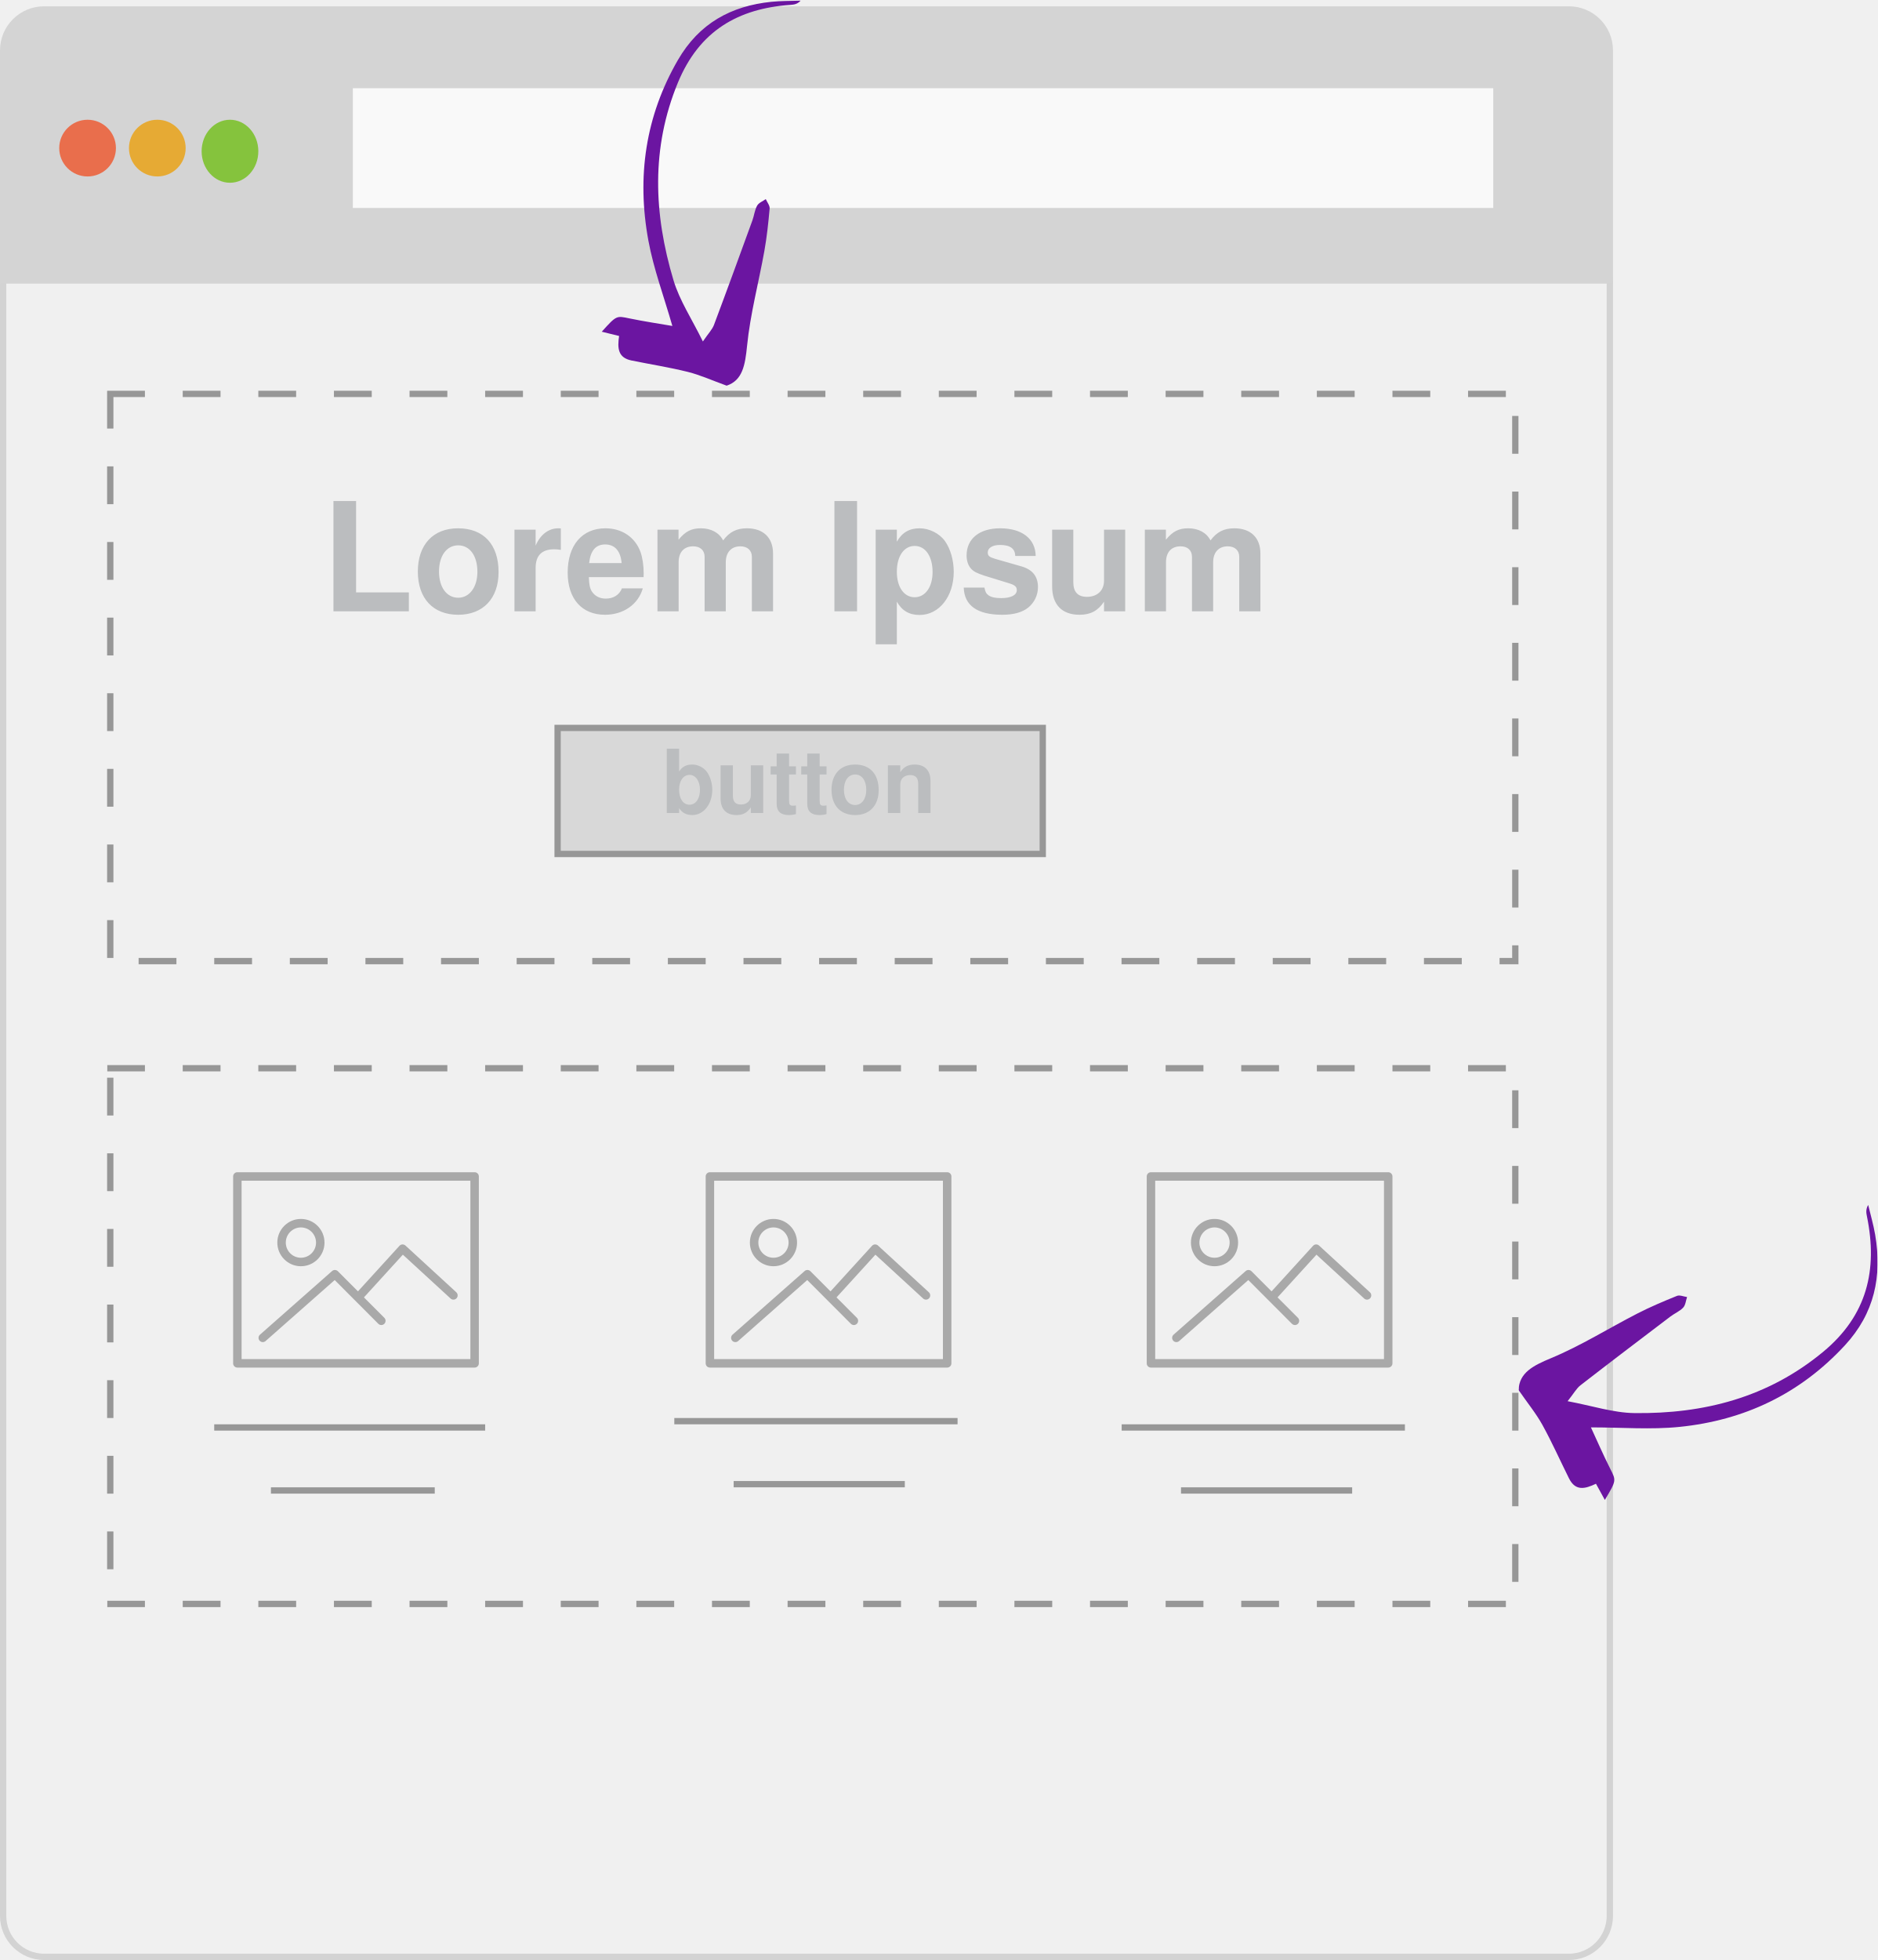
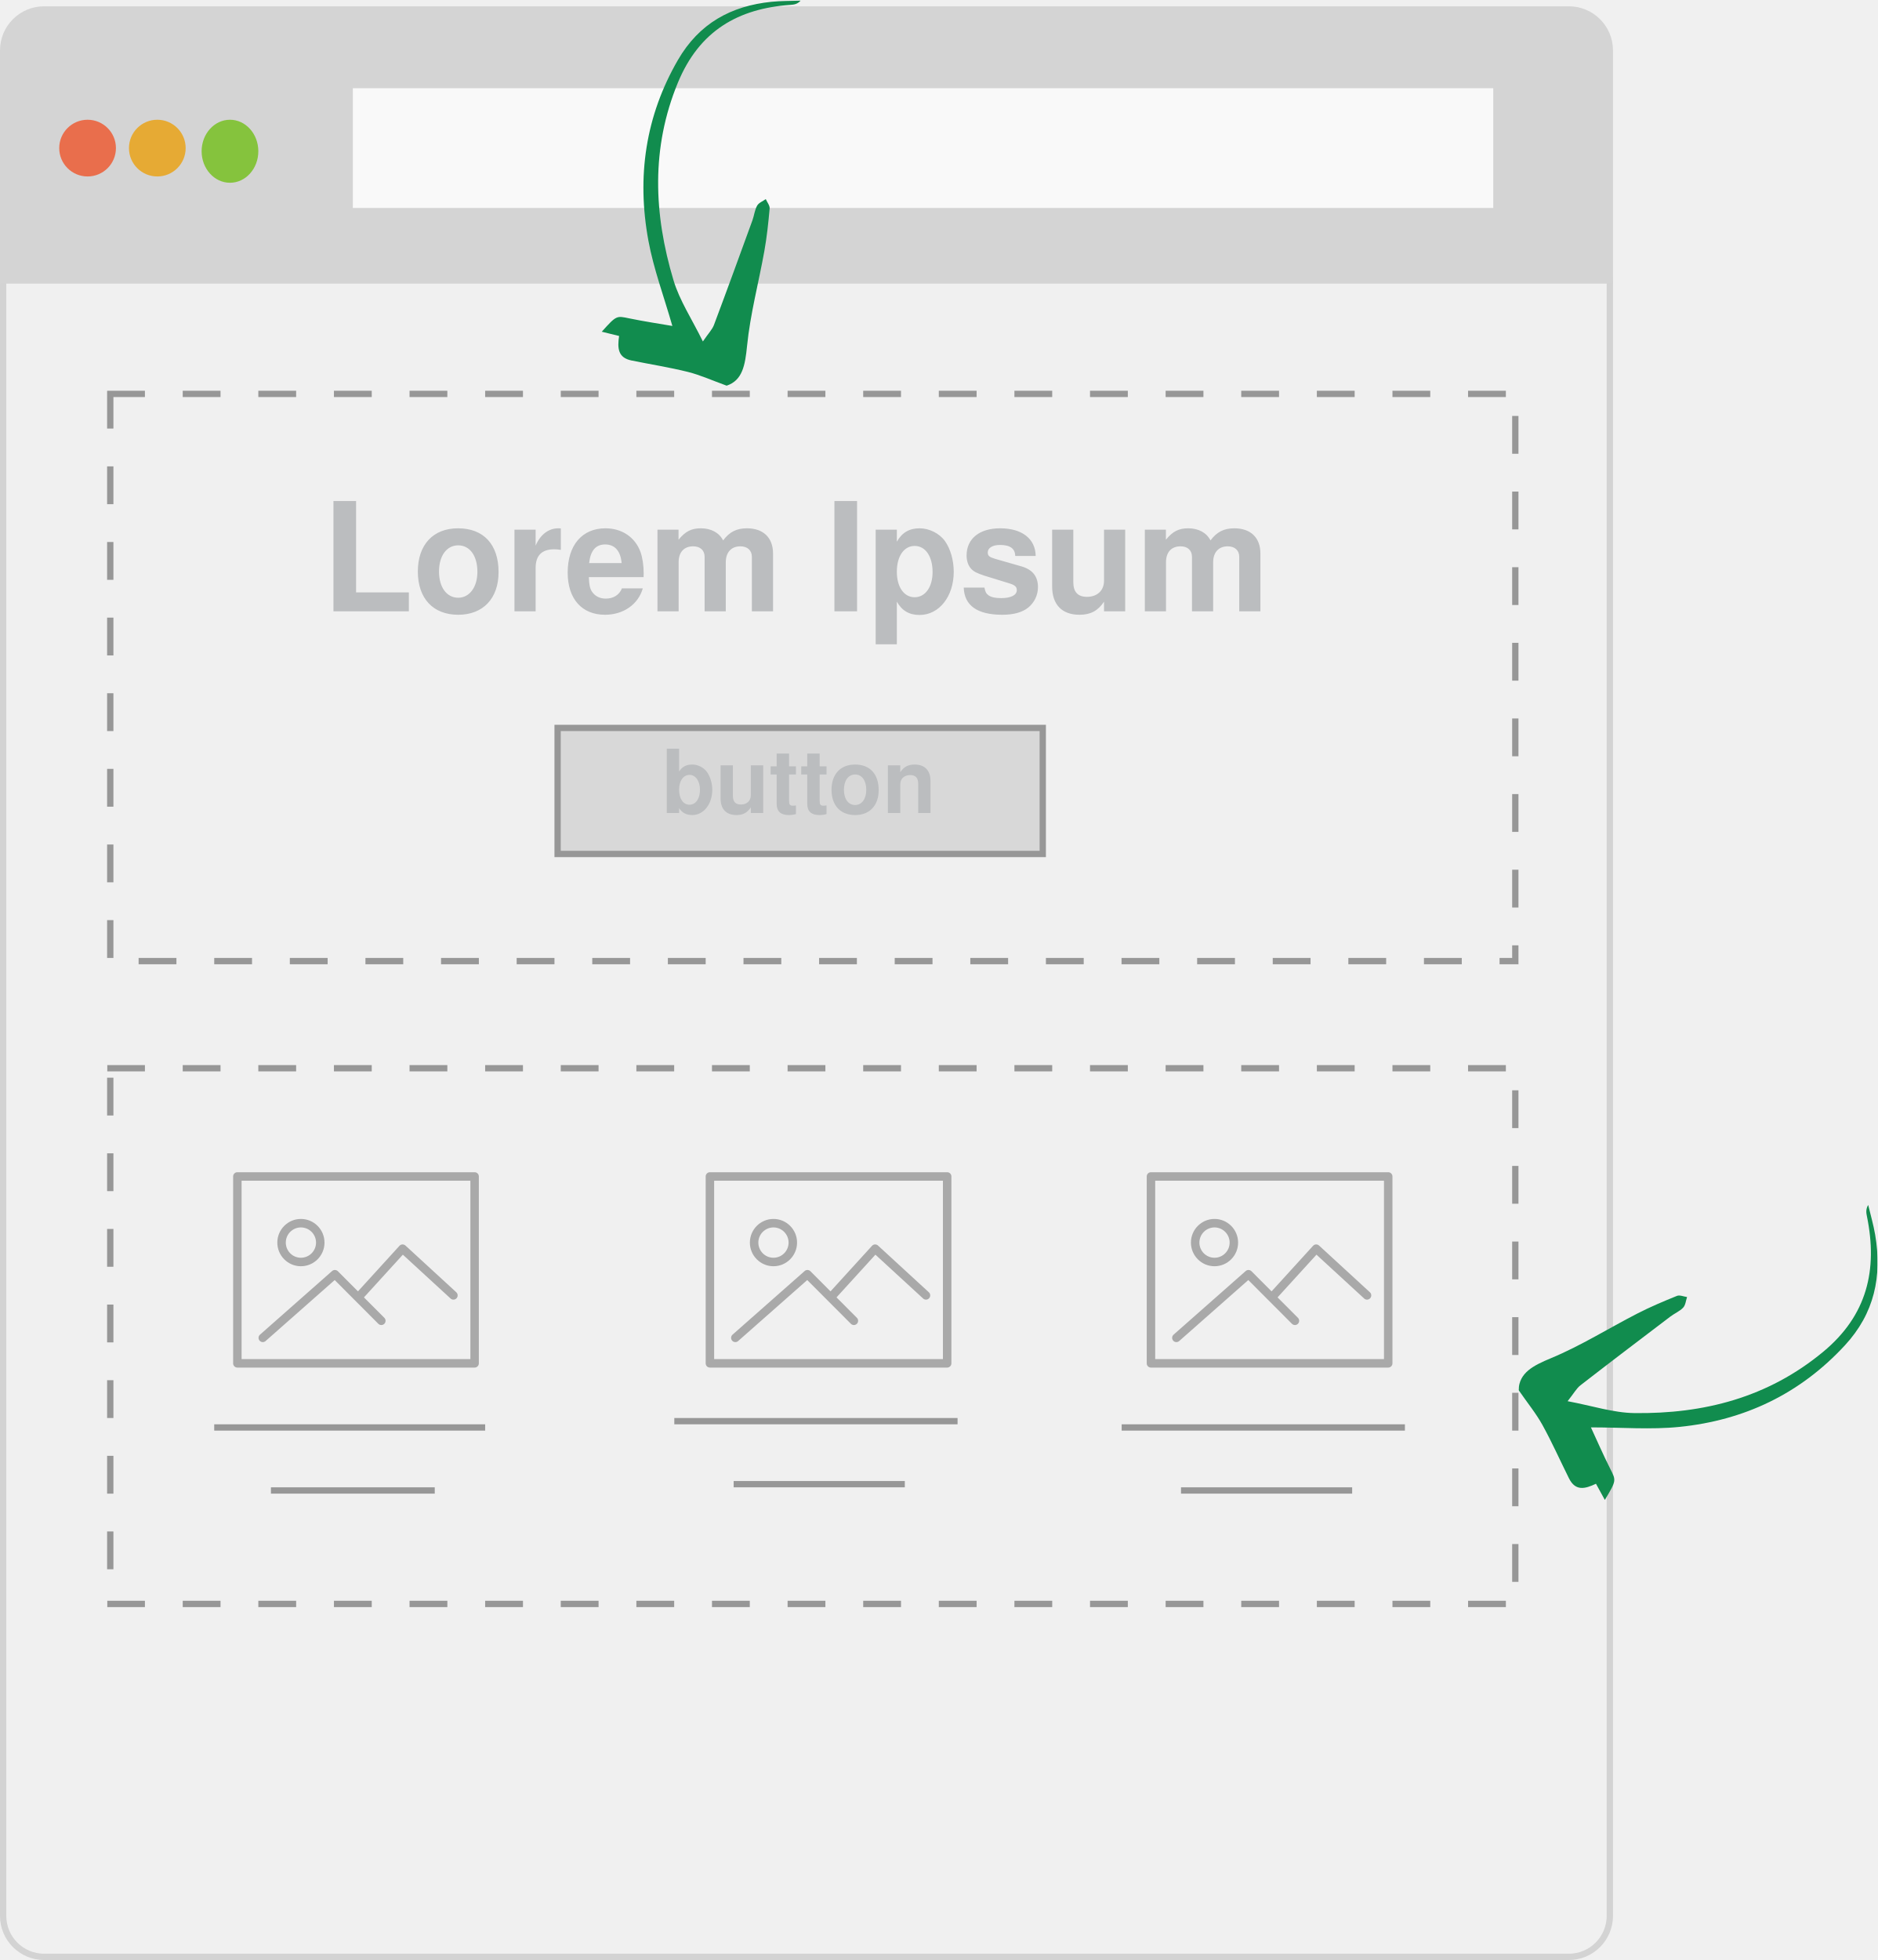
<svg xmlns="http://www.w3.org/2000/svg" xmlns:xlink="http://www.w3.org/1999/xlink" width="298px" height="311px" viewBox="0 0 298 311" version="1.1">
  <defs>
    <rect id="path-1" x="0" y="38" width="256" height="273" rx="7" />
    <mask id="mask-2" maskContentUnits="userSpaceOnUse" maskUnits="objectBoundingBox" x="0" y="0" width="256" height="273" fill="white">
      <use xlink:href="#path-1" />
    </mask>
    <rect id="path-3" x="0" y="0" width="78" height="21" />
    <mask id="mask-4" maskContentUnits="userSpaceOnUse" maskUnits="objectBoundingBox" x="0" y="0" width="78" height="21" fill="white">
      <use xlink:href="#path-3" />
    </mask>
    <rect id="path-5" x="17" y="62" width="224" height="91" />
    <mask id="mask-6" maskContentUnits="userSpaceOnUse" maskUnits="objectBoundingBox" x="0" y="0" width="224" height="91" fill="white">
      <use xlink:href="#path-5" />
    </mask>
    <rect id="path-7" x="0" y="0" width="224" height="86" />
    <mask id="mask-8" maskContentUnits="userSpaceOnUse" maskUnits="objectBoundingBox" x="0" y="0" width="224" height="86" fill="white">
      <use xlink:href="#path-7" />
    </mask>
    <polygon id="path-9" points="0.001 46.81 56.983 46.81 56.983 23.405 56.983 -0 0.001 -0" />
  </defs>
  <g id="Page-1" stroke="none" stroke-width="1" fill="none" fill-rule="evenodd">
    <g id="Stage1" transform="translate(0, -12)">
      <g id="stage1content" transform="translate(0, 12)">
        <use id="Rectangle-1" stroke="#D3D3D3" mask="url(#mask-2)" stroke-width="2" xlink:href="#path-1" />
        <g id="button" transform="translate(88, 115)">
          <use id="Rectangle-2" stroke="#979797" mask="url(#mask-4)" stroke-width="2" fill="#D8D8D8" xlink:href="#path-3" />
          <text font-family="Helvetica-Bold, Helvetica" font-size="14" font-weight="bold" fill="#BBBDBF">
            <tspan x="17" y="14">button</tspan>
          </text>
        </g>
        <g id="Browser" transform="translate(0, 1)">
          <path d="M6.997,0 C3.133,0 0,3.129 0,6.996 L0,44 L256,44 L256,6.996 C256,3.132 252.867,0 249.003,0 L6.997,0 Z" id="background" fill="#D4D4D4" />
          <circle id="object" fill="#E96E4C" cx="13.9" cy="22.5" r="4.5" />
          <path d="M24.967,27 C27.452,27 29.467,24.985 29.467,22.5 C29.467,20.015 27.452,18 24.967,18 C22.481,18 20.467,20.015 20.467,22.5 C20.467,24.985 22.481,27 24.967,27 Z" id="object" fill="#E6AA34" />
          <ellipse id="object" fill="#85C33D" cx="36.5" cy="23" rx="4.5" ry="5" />
          <rect id="search" fill="#FFFFFF" opacity="0.85" x="56" y="13" width="181" height="19" />
        </g>
        <text id="Lorem-Ipsum" font-family="Helvetica-Bold, Helvetica" font-size="24" font-weight="bold" fill="#BBBDBF">
          <tspan x="51" y="97">Lorem Ipsum</tspan>
        </text>
        <use id="Rectangle-5" stroke="#979797" mask="url(#mask-6)" stroke-width="2" stroke-dasharray="6" xlink:href="#path-5" />
        <g id="team" transform="translate(17, 169)">
          <g id="team1" transform="translate(17, 17)">
            <path d="M0.5,40.5 L42.5,40.5" id="Line" stroke="#979797" stroke-linecap="square" />
            <path d="M9.5,50.5 L34.5,50.5" id="Line" stroke="#979797" stroke-linecap="square" />
            <g id="picture" opacity="0.296" transform="translate(148, 0)" fill="#000000">
              <g id="Capa_1">
                <g id="Group">
                  <path d="M38.328,0 L0.672,0 C0.301,0 0,0.301 0,0.674 L0,30.326 C0,30.699 0.301,31 0.672,31 L38.328,31 C38.699,31 39,30.699 39,30.326 L39,0.674 C39,0.301 38.699,0 38.328,0 L38.328,0 Z M37.655,29.652 L1.345,29.652 L1.345,1.348 L37.655,1.348 L37.655,29.652 L37.655,29.652 Z" id="Shape" />
                  <path d="M10.759,14.919 C12.824,14.919 14.503,13.236 14.503,11.167 C14.503,9.096 12.824,7.413 10.759,7.413 C8.694,7.413 7.014,9.096 7.014,11.166 C7.014,13.236 8.694,14.919 10.759,14.919 L10.759,14.919 Z M10.759,8.761 C12.082,8.761 13.158,9.84 13.158,11.166 C13.158,12.492 12.082,13.571 10.759,13.571 C9.435,13.571 8.359,12.492 8.359,11.167 C8.359,9.841 9.435,8.761 10.759,8.761 L10.759,8.761 Z" id="Shape" />
                  <path d="M4.707,26.957 C4.864,26.957 5.023,26.901 5.151,26.789 L16.12,17.11 L23.047,24.052 C23.31,24.315 23.735,24.315 23.998,24.052 C24.261,23.788 24.261,23.363 23.998,23.099 L20.765,19.86 L26.939,13.084 L34.511,20.041 C34.785,20.292 35.21,20.273 35.461,19.999 C35.712,19.725 35.694,19.298 35.419,19.047 L27.35,11.634 C27.219,11.513 27.043,11.453 26.866,11.457 C26.688,11.465 26.52,11.544 26.4,11.676 L19.814,18.905 L16.625,15.709 C16.373,15.458 15.971,15.445 15.705,15.679 L4.262,25.776 C3.983,26.022 3.956,26.448 4.202,26.728 C4.335,26.88 4.521,26.957 4.707,26.957 L4.707,26.957 Z" id="Shape" />
                </g>
              </g>
            </g>
          </g>
          <g id="team1" transform="translate(90, 17)">
            <path d="M0.523,39.5 L44.477,39.5" id="Line" stroke="#979797" stroke-linecap="square" />
            <path d="M9.942,49.5 L36.105,49.5" id="Line" stroke="#979797" stroke-linecap="square" />
            <g id="picture" opacity="0.296" transform="translate(5, 0)" fill="#000000">
              <g id="Capa_1">
                <g id="Group">
                  <path d="M38.328,0 L0.672,0 C0.301,0 0,0.301 0,0.674 L0,30.326 C0,30.699 0.301,31 0.672,31 L38.328,31 C38.699,31 39,30.699 39,30.326 L39,0.674 C39,0.301 38.699,0 38.328,0 L38.328,0 Z M37.655,29.652 L1.345,29.652 L1.345,1.348 L37.655,1.348 L37.655,29.652 L37.655,29.652 Z" id="Shape" />
                  <path d="M10.759,14.919 C12.824,14.919 14.503,13.236 14.503,11.167 C14.503,9.096 12.824,7.413 10.759,7.413 C8.694,7.413 7.014,9.096 7.014,11.166 C7.014,13.236 8.694,14.919 10.759,14.919 L10.759,14.919 Z M10.759,8.761 C12.082,8.761 13.158,9.84 13.158,11.166 C13.158,12.492 12.082,13.571 10.759,13.571 C9.435,13.571 8.359,12.492 8.359,11.167 C8.359,9.841 9.435,8.761 10.759,8.761 L10.759,8.761 Z" id="Shape" />
                  <path d="M4.707,26.957 C4.864,26.957 5.023,26.901 5.151,26.789 L16.12,17.11 L23.047,24.052 C23.31,24.315 23.735,24.315 23.998,24.052 C24.261,23.788 24.261,23.363 23.998,23.099 L20.765,19.86 L26.939,13.084 L34.511,20.041 C34.785,20.292 35.21,20.273 35.461,19.999 C35.712,19.725 35.694,19.298 35.419,19.047 L27.35,11.634 C27.219,11.513 27.043,11.453 26.866,11.457 C26.688,11.465 26.52,11.544 26.4,11.676 L19.814,18.905 L16.625,15.709 C16.373,15.458 15.971,15.445 15.705,15.679 L4.262,25.776 C3.983,26.022 3.956,26.448 4.202,26.728 C4.335,26.88 4.521,26.957 4.707,26.957 L4.707,26.957 Z" id="Shape" />
                </g>
              </g>
            </g>
          </g>
          <g id="team1" transform="translate(20, 17)">
            <path d="M141.523,40.5 L185.477,40.5" id="Line" stroke="#979797" stroke-linecap="square" />
            <path d="M150.942,50.5 L177.105,50.5" id="Line" stroke="#979797" stroke-linecap="square" />
            <g id="picture" opacity="0.296" fill="#000000">
              <g id="Capa_1">
                <g id="Group">
                  <path d="M38.328,0 L0.672,0 C0.301,0 0,0.301 0,0.674 L0,30.326 C0,30.699 0.301,31 0.672,31 L38.328,31 C38.699,31 39,30.699 39,30.326 L39,0.674 C39,0.301 38.699,0 38.328,0 L38.328,0 Z M37.655,29.652 L1.345,29.652 L1.345,1.348 L37.655,1.348 L37.655,29.652 L37.655,29.652 Z" id="Shape" />
                  <path d="M10.759,14.919 C12.824,14.919 14.503,13.236 14.503,11.167 C14.503,9.096 12.824,7.413 10.759,7.413 C8.694,7.413 7.014,9.096 7.014,11.166 C7.014,13.236 8.694,14.919 10.759,14.919 L10.759,14.919 Z M10.759,8.761 C12.082,8.761 13.158,9.84 13.158,11.166 C13.158,12.492 12.082,13.571 10.759,13.571 C9.435,13.571 8.359,12.492 8.359,11.167 C8.359,9.841 9.435,8.761 10.759,8.761 L10.759,8.761 Z" id="Shape" />
                  <path d="M4.707,26.957 C4.864,26.957 5.023,26.901 5.151,26.789 L16.12,17.11 L23.047,24.052 C23.31,24.315 23.735,24.315 23.998,24.052 C24.261,23.788 24.261,23.363 23.998,23.099 L20.765,19.86 L26.939,13.084 L34.511,20.041 C34.785,20.292 35.21,20.273 35.461,19.999 C35.712,19.725 35.694,19.298 35.419,19.047 L27.35,11.634 C27.219,11.513 27.043,11.453 26.866,11.457 C26.688,11.465 26.52,11.544 26.4,11.676 L19.814,18.905 L16.625,15.709 C16.373,15.458 15.971,15.445 15.705,15.679 L4.262,25.776 C3.983,26.022 3.956,26.448 4.202,26.728 C4.335,26.88 4.521,26.957 4.707,26.957 L4.707,26.957 Z" id="Shape" />
                </g>
              </g>
            </g>
          </g>
          <use id="Rectangle-5" stroke="#979797" mask="url(#mask-8)" stroke-width="2" stroke-dasharray="6" xlink:href="#path-7" />
        </g>
        <g id="arrow" transform="translate(269.5, 214.5) rotate(180) translate(-269.5, -214.5) translate(241, 191)">
          <mask id="mask-10" fill="white">
            <use xlink:href="#path-9" />
          </mask>
          <g id="Clip-2" />
-           <path d="M45.502,11.513 C44.585,9.535 43.584,7.226 42.453,4.98 C41.494,3.075 41.427,3.109 43.291,-0 C43.889,1.089 44.346,1.922 44.699,2.568 C46.46,1.734 47.956,1.371 48.981,3.424 C50.389,6.244 51.67,9.135 53.193,11.892 C54.2,13.712 55.54,15.349 56.983,17.434 C56.877,20.206 54.666,21.317 51.801,22.509 C47.077,24.474 42.689,27.238 38.118,29.584 C36.083,30.629 33.966,31.521 31.844,32.378 C31.406,32.554 30.78,32.267 30.241,32.194 C30.437,31.623 30.483,30.912 30.861,30.515 C31.418,29.925 32.238,29.594 32.9,29.091 C37.667,25.472 42.436,21.856 47.166,18.188 C47.784,17.708 48.185,16.947 49.2,15.668 C45.302,14.942 41.948,13.822 38.582,13.781 C27.578,13.645 17.415,16.242 8.659,23.487 C1.651,29.284 -0.037,36.506 1.691,44.983 C1.806,45.543 1.905,46.106 1.495,46.81 C1.121,45.238 0.661,43.68 0.39,42.09 C-0.737,35.501 0.498,29.613 5.194,24.529 C12.313,16.823 21.153,12.636 31.433,11.591 C35.982,11.128 40.617,11.513 45.502,11.513" id="Fill-1" fill="#6B15A1" mask="url(#mask-10)" />
+           <path d="M45.502,11.513 C44.585,9.535 43.584,7.226 42.453,4.98 C41.494,3.075 41.427,3.109 43.291,-0 C43.889,1.089 44.346,1.922 44.699,2.568 C46.46,1.734 47.956,1.371 48.981,3.424 C50.389,6.244 51.67,9.135 53.193,11.892 C54.2,13.712 55.54,15.349 56.983,17.434 C56.877,20.206 54.666,21.317 51.801,22.509 C47.077,24.474 42.689,27.238 38.118,29.584 C36.083,30.629 33.966,31.521 31.844,32.378 C31.406,32.554 30.78,32.267 30.241,32.194 C30.437,31.623 30.483,30.912 30.861,30.515 C31.418,29.925 32.238,29.594 32.9,29.091 C37.667,25.472 42.436,21.856 47.166,18.188 C47.784,17.708 48.185,16.947 49.2,15.668 C45.302,14.942 41.948,13.822 38.582,13.781 C27.578,13.645 17.415,16.242 8.659,23.487 C1.651,29.284 -0.037,36.506 1.691,44.983 C1.806,45.543 1.905,46.106 1.495,46.81 C1.121,45.238 0.661,43.68 0.39,42.09 C-0.737,35.501 0.498,29.613 5.194,24.529 C12.313,16.823 21.153,12.636 31.433,11.591 C35.982,11.128 40.617,11.513 45.502,11.513" id="Fill-1" fill="#118C4E" mask="url(#mask-10)" />
        </g>
-         <g id="Page-1" transform="translate(111.5, 31) scale(-1, 1) rotate(180) translate(-111.5, -31) translate(95, 0)" fill="#6B15A1">
+         <g id="Page-1" transform="translate(111.5, 31) scale(-1, 1) rotate(180) translate(-111.5, -31) translate(95, 0)" fill="#118C4E">
          <path d="M11.713,10.279 C9.64,10.638 7.239,10.991 4.86,11.485 C2.842,11.905 2.855,11.978 0.507,9.366 C1.675,9.078 2.567,8.859 3.259,8.69 C2.977,6.777 3.055,5.243 5.227,4.8 C8.211,4.19 11.224,3.722 14.182,2.986 C16.134,2.498 18.01,1.642 20.327,0.805 C22.849,1.639 23.262,4.057 23.569,7.126 C24.076,12.185 25.41,17.133 26.309,22.146 C26.71,24.378 26.948,26.648 27.152,28.914 C27.193,29.382 26.756,29.908 26.54,30.406 C26.069,30.067 25.427,29.835 25.166,29.367 C24.776,28.676 24.698,27.801 24.417,27.032 C22.401,21.494 20.387,15.956 18.315,10.441 C18.044,9.72 17.454,9.134 16.556,7.82 C14.814,11.376 12.858,14.304 11.893,17.529 C8.735,28.071 8.323,38.526 12.578,48.855 C15.982,57.121 22.163,60.649 30.441,61.226 C30.988,61.263 31.534,61.316 32.069,61.896 C30.519,61.841 28.958,61.872 27.42,61.713 C21.045,61.057 15.967,58.316 12.582,52.46 C7.452,43.583 6.035,33.981 7.907,23.823 C8.735,19.328 10.366,14.974 11.713,10.279" id="Fill-1" />
        </g>
      </g>
    </g>
  </g>
</svg>
